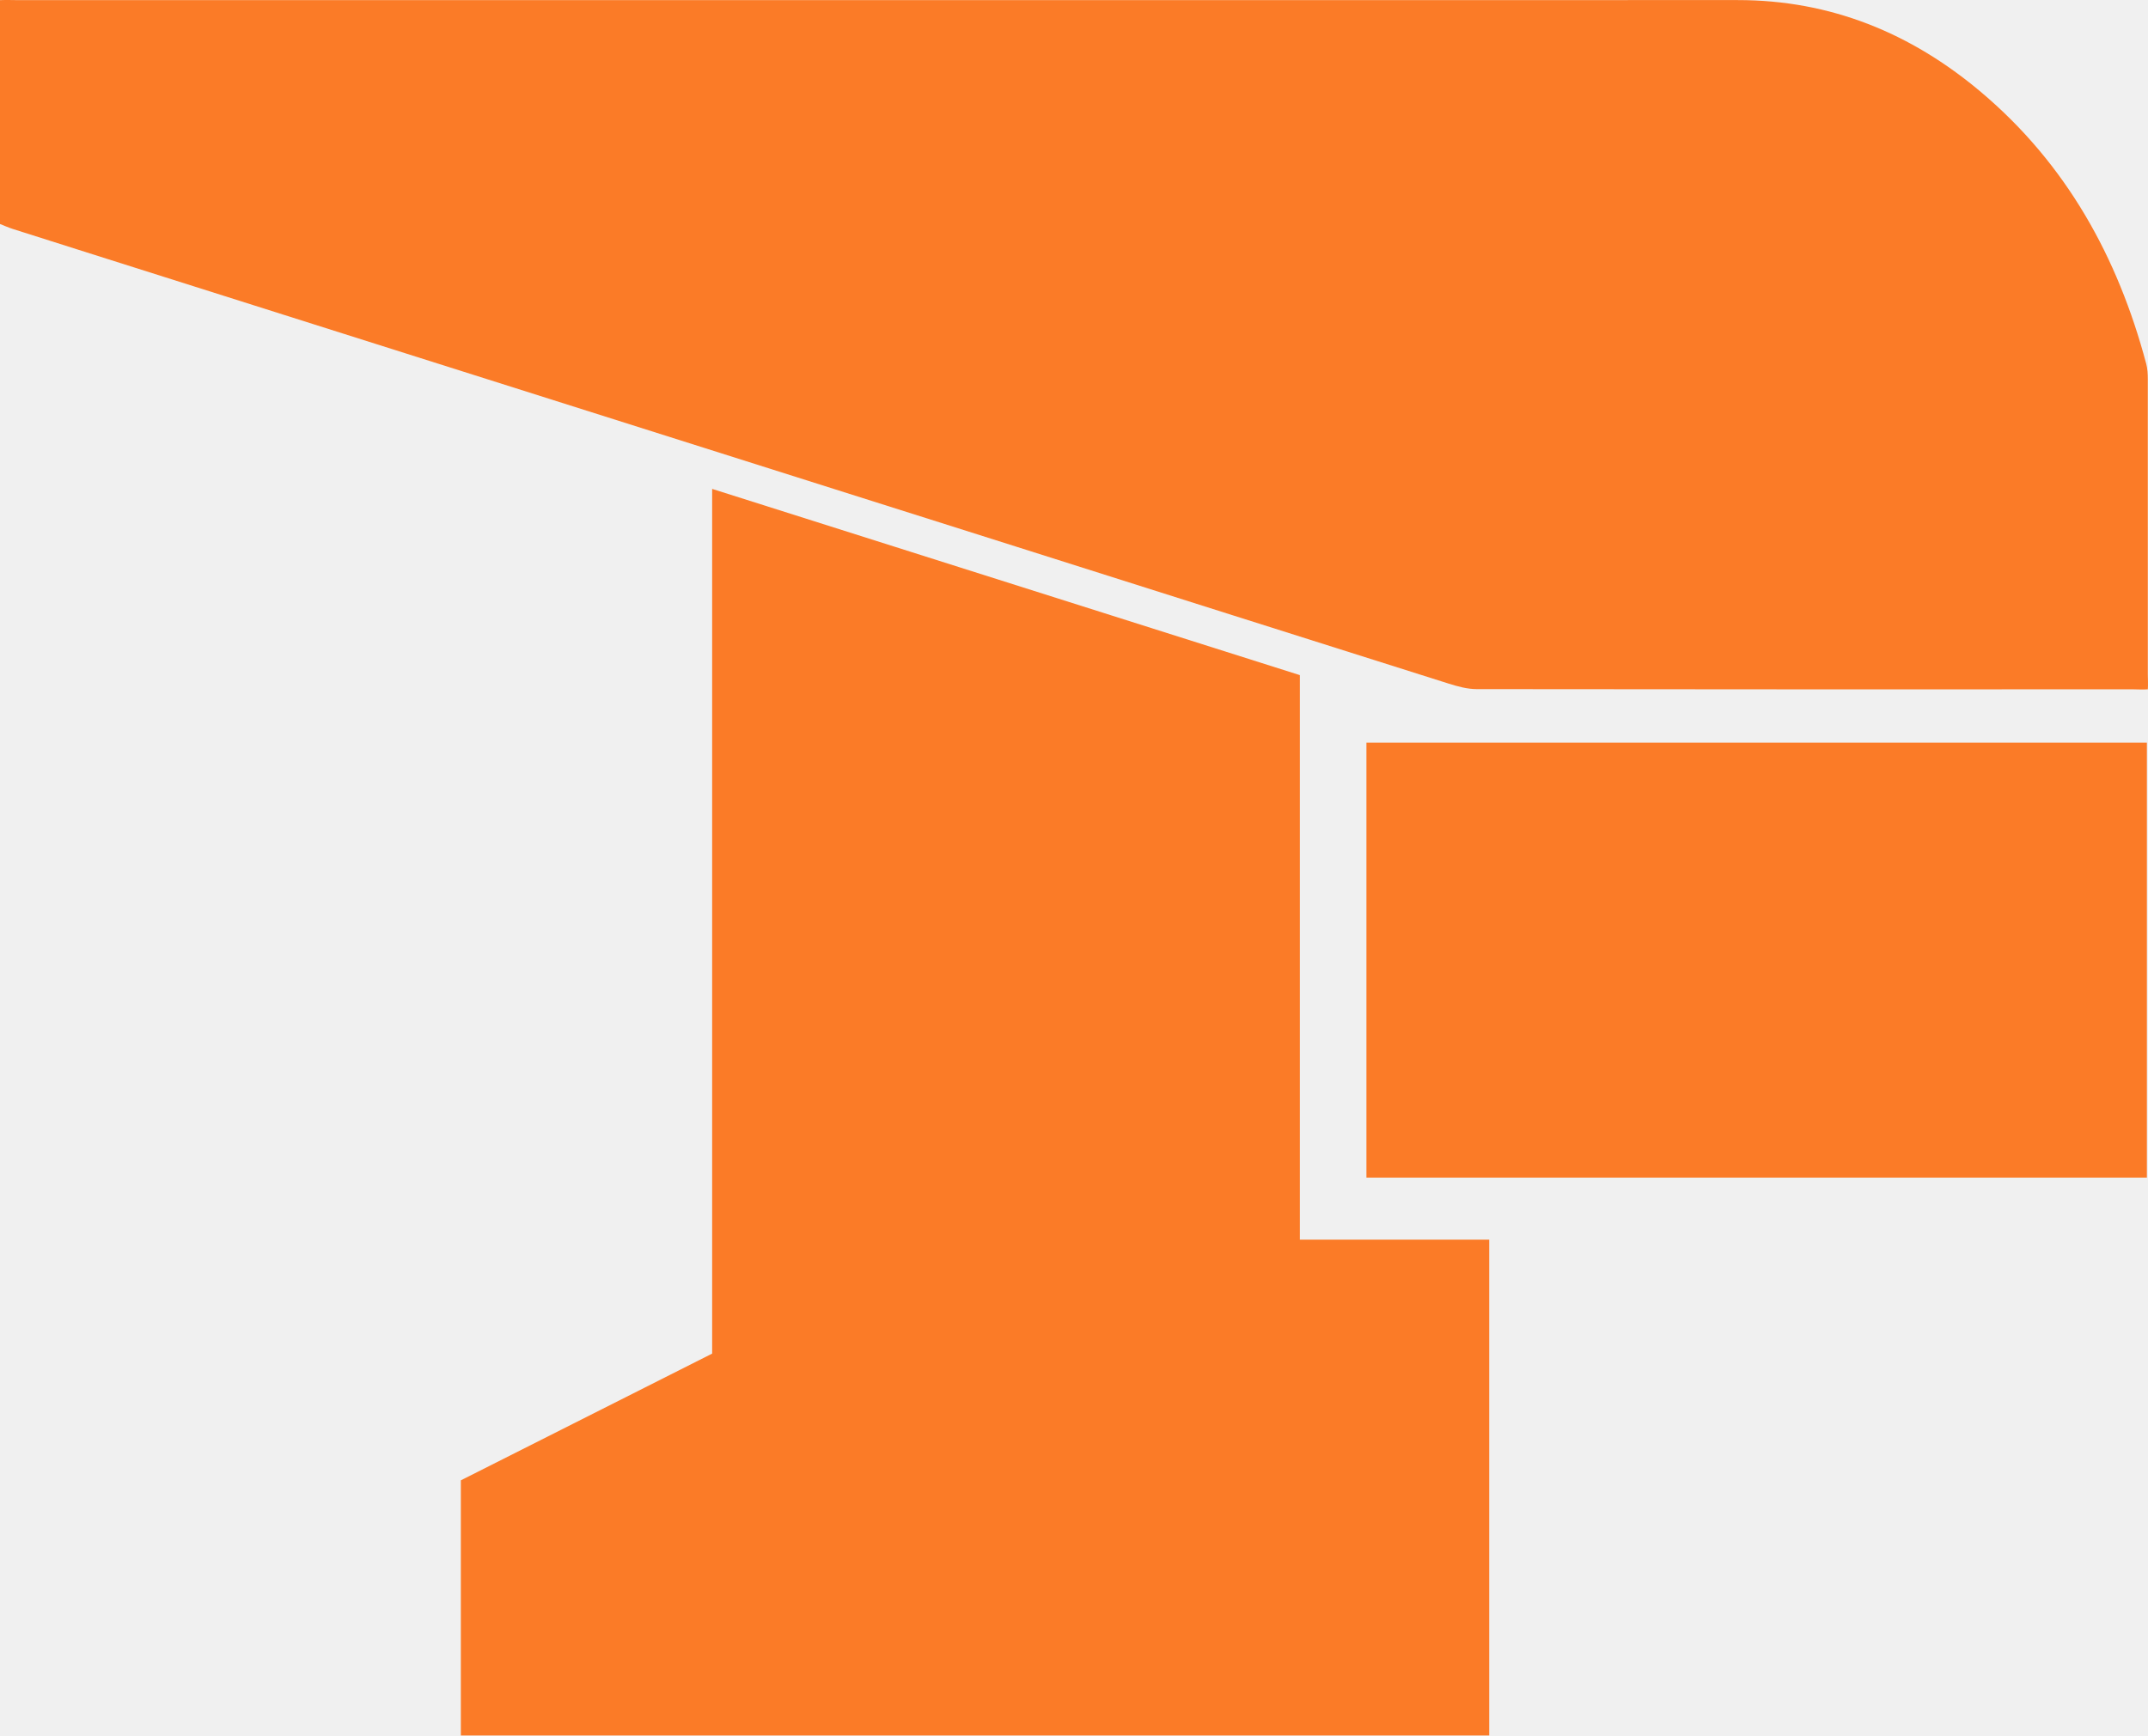
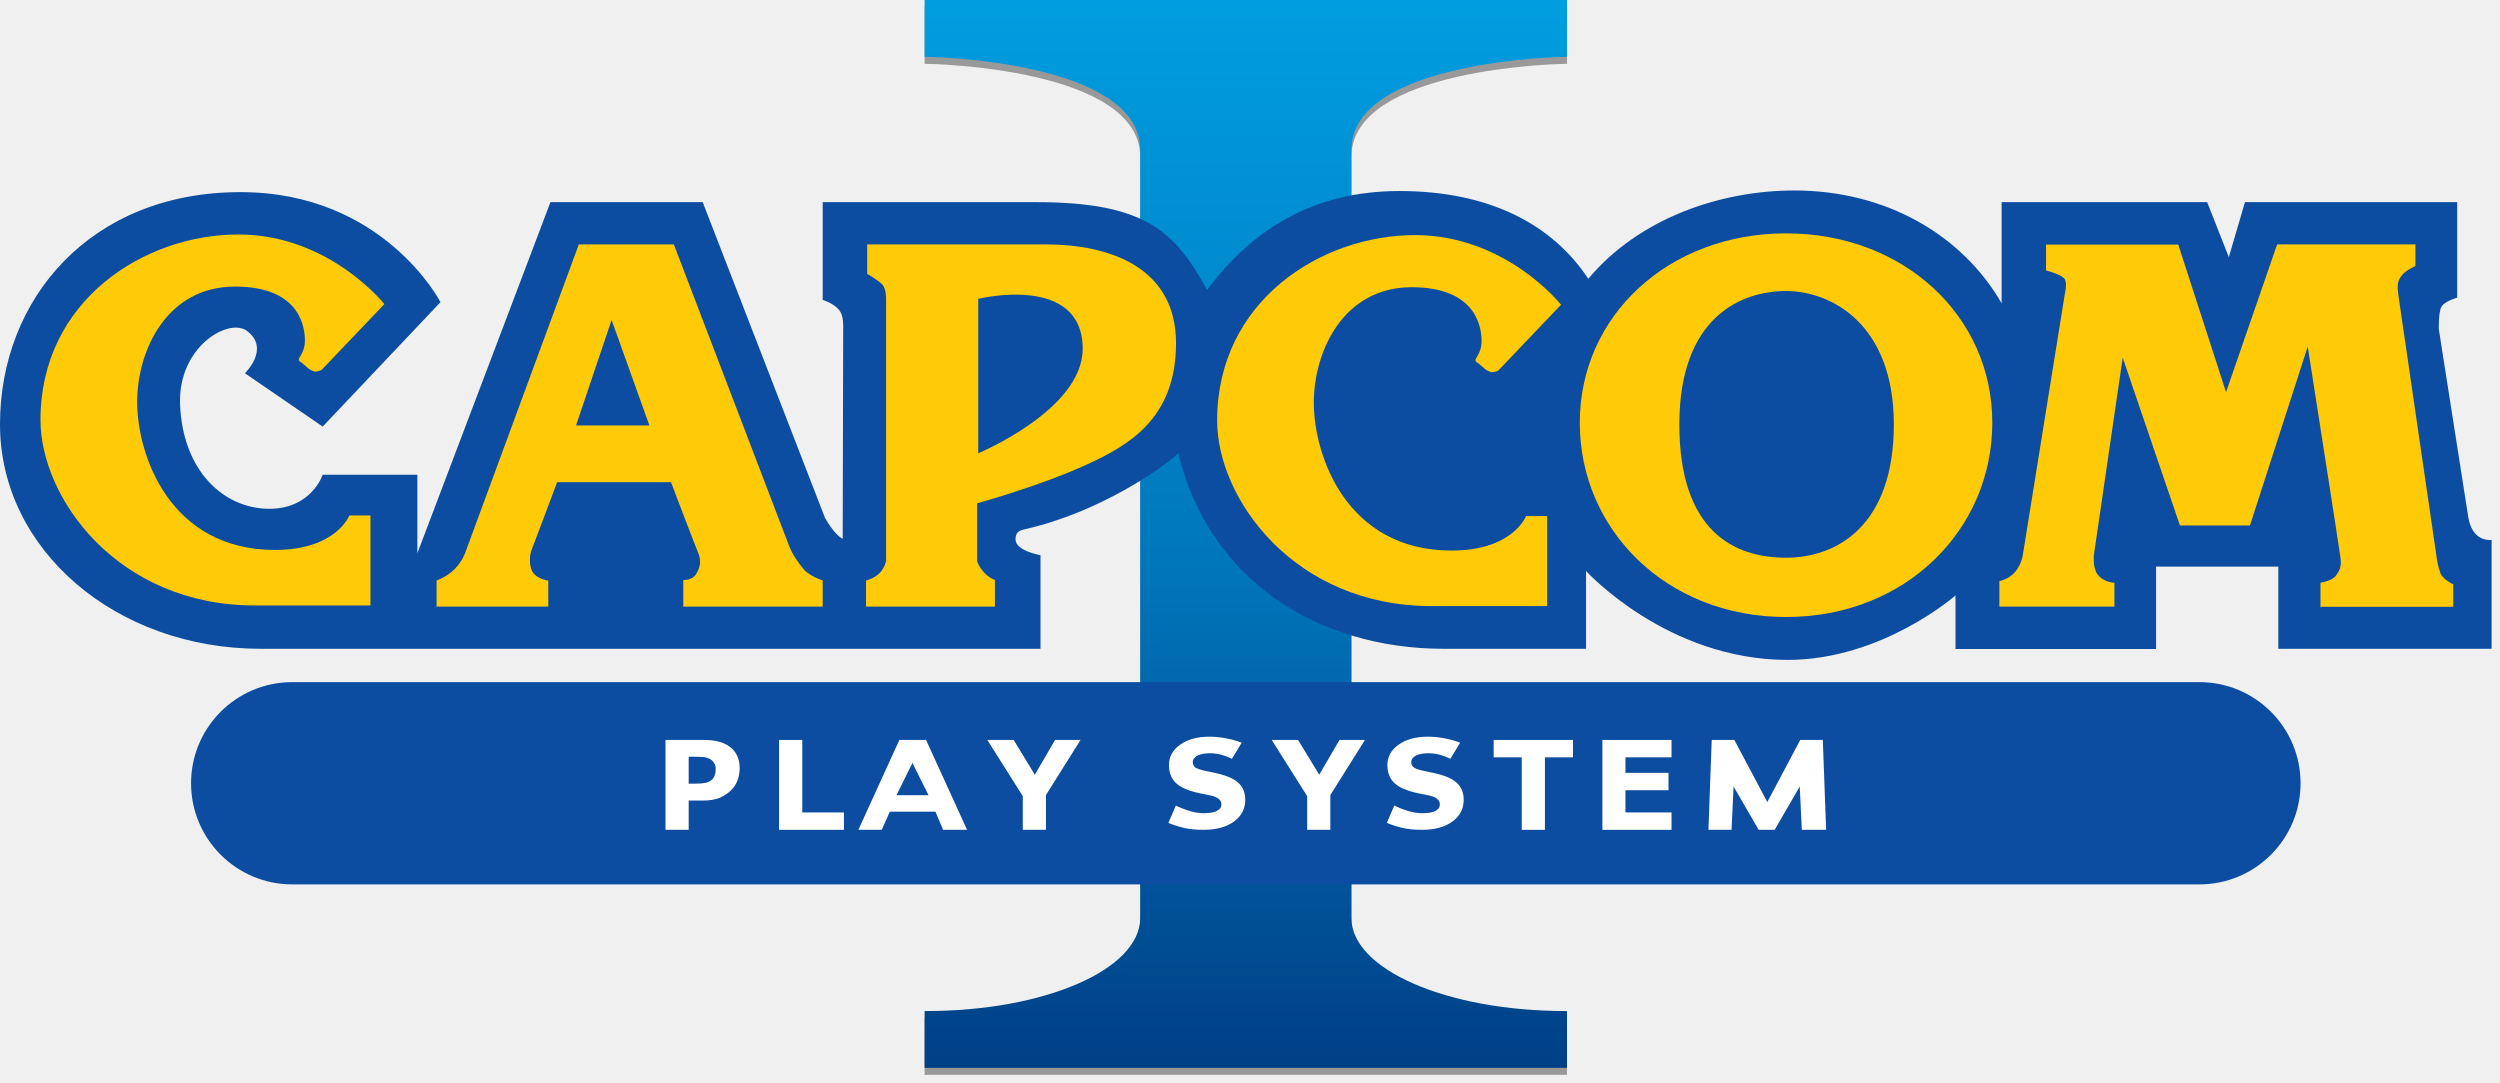
- <svg xmlns="http://www.w3.org/2000/svg" version="1.1" id="Ebene_1" x="0px" y="0px" width="562.957" height="454.955" viewBox="0 0 562.957 454.955" enable-background="new 0 0 566.929 458.929" xml:space="preserve">
-   <defs id="defs31" />
-   <g id="g3" transform="translate(-1.987,-1.989444)">
-     <g id="g5" style="fill:#fa8c4e;fill-opacity:1">
-       <path d="m 564.898,182.695 c 0.103,-1.35 0,-2.745 0,-3.875 0.015,-25.821 0.018,-51.642 -0.007,-77.463 -10e-4,-1.341 -0.074,-2.729 -0.417,-4.015 C 557.024,69.363 543.532,44.982 521.178,26.124 502.825,10.643 481.743,2.007 457.451,2.011 393.43,2.022 329.409,2.015 265.387,2.015 179.219,2.015 93.052,2.014 6.885,2.025 c -1.591,0 -3.182,-0.08 -4.898,0 0,19.744 0,39.258 0,58.69 1.204,0.469 2.251,0.942 3.338,1.29 7.92,2.53 15.849,5.035 23.776,7.545 79.821,25.273 159.644,50.542 239.464,75.823 37.698,11.939 75.383,23.919 113.091,35.826 2.366,0.747 4.884,1.441 7.333,1.444 57.348,0.081 114.696,0.064 172.045,0.052 1.128,0 2.515,0.104 3.864,0 z m -222.241,-3.722 c -51.406,-16.294 -102.396,-32.456 -154.027,-48.82 0,76.025 0,151.292 0,226.685 -22.218,11.208 -44.116,22.253 -65.864,33.224 0,22.504 0,44.586 0,66.882 89.945,0 179.608,0 269.52,0 0,-43.316 0,-86.366 0,-129.985 -16.6,0 -32.95,0 -49.629,0 0,-49.564 0,-98.559 0,-147.986 z m 17.448,17.717 c 0,38.089 0,75.92 0,114.012 68.267,0 136.274,0 204.543,0 0,-38.089 0,-75.92 0,-114.012 -68.267,0 -136.273,0 -204.543,0 z" id="path7" style="clip-rule:evenodd;fill:#fb7b27;fill-rule:evenodd;fill-opacity:1" />
+ <svg xmlns="http://www.w3.org/2000/svg" width="254px" height="110px" version="1.1" xml:space="preserve" style="fill-rule:evenodd;clip-rule:evenodd;stroke-linejoin:round;stroke-miterlimit:1.414;">
+   <defs>
+     <linearGradient id="_Linear1" x1="0" y1="0" x2="1" y2="0" gradientUnits="userSpaceOnUse" gradientTransform="matrix(6.68743e-15,109.214,-109.214,6.68743e-15,127.017,-0.367797)">
+       <stop offset="0" style="stop-color:#009ee0;stop-opacity:1" />
+       <stop offset="0.51" style="stop-color:#0078bd;stop-opacity:1" />
+       <stop offset="1" style="stop-color:#003f86;stop-opacity:1" />
+     </linearGradient>
+   </defs>
+   <g id="g5018">
+     <g id="g4781">
+       <path id="path4783" d="M93.94,0.711l0,5.774l0.15,0c0.474,0 21.755,0.399 21.755,9.458l0,78.032c0,5.239 -9.703,9.457 -21.755,9.457l-0.15,0l0,5.774l65.268,0l0,-5.774l-0.15,0c-12.053,0 -21.755,-4.218 -21.755,-9.457l0,-78.032c0,-9.059 21.28,-9.458 21.755,-9.458l0.15,0l0,-5.774l-28.787,0l-7.695,0l-28.786,0Z" style="fill:#999;" />
+       <path id="path4785" d="M93.94,0l0,5.775l0.15,0c0.474,0 21.755,0.398 21.755,9.457l0,78.032c0,5.239 -9.703,9.458 -21.755,9.458l-0.15,0l0,5.773l65.268,0l0,-5.773l-0.15,0c-12.053,0 -21.755,-4.219 -21.755,-9.458l0,-78.032c0,-9.059 21.28,-9.457 21.755,-9.457l0.15,0l0,-5.775l-28.787,0l-7.695,0l-28.786,0l0,0Z" style="fill:url(#_Linear1);" />
    </g>
-     <g id="g11">
-       <path d="m 3.972,59.45 c -2.648,266.319 -1.324,133.16 0,0 z" id="path15" />
+     <g id="g4995">
+       <g id="g4787">
+         <path id="rect4789" d="M233.737,79.579c0,-5.671 -4.604,-10.275 -10.275,-10.275l-193.776,0c-5.671,0 -10.275,4.604 -10.275,10.275c0,5.671 4.604,10.275 10.275,10.275l193.776,0c5.671,0 10.275,-4.604 10.275,-10.275Z" style="fill:#0c4da1;" />
+         <g id="g4791">
+           <path id="path4793" d="M75.152,78.061c0,0.409 -0.072,0.81 -0.215,1.202c-0.143,0.389 -0.348,0.716 -0.613,0.982c-0.364,0.359 -0.771,0.631 -1.221,0.815c-0.445,0.184 -1.001,0.276 -1.668,0.276l-1.465,0l0,2.974l-2.355,0l0,-9.131l3.875,0c0.581,0 1.07,0.051 1.466,0.153c0.401,0.098 0.754,0.248 1.061,0.448c0.368,0.241 0.648,0.55 0.84,0.926c0.197,0.376 0.295,0.828 0.295,1.355l0,0Zm-2.435,0.055c0,-0.257 -0.07,-0.478 -0.209,-0.662c-0.139,-0.188 -0.3,-0.319 -0.484,-0.392c-0.245,-0.098 -0.485,-0.152 -0.718,-0.16c-0.233,-0.012 -0.543,-0.018 -0.932,-0.018l-0.404,0l0,2.735l0.674,0c0.401,0 0.73,-0.025 0.987,-0.074c0.262,-0.049 0.481,-0.147 0.657,-0.294c0.151,-0.131 0.259,-0.286 0.325,-0.466c0.069,-0.184 0.104,-0.407 0.104,-0.669l0,0Z" style="fill:#fff;fill-rule:nonzero;" />
+           <path id="path4795" d="M85.743,84.31l-6.587,0l0,-9.131l2.355,0l0,7.365l4.232,0l0,1.766Z" style="fill:#fff;fill-rule:nonzero;" />
+           <path id="path4797" d="M98.254,84.31l-2.434,0l-0.78,-1.845l-4.632,0l-0.824,1.845l-2.374,0l4.167,-9.131l2.711,0l4.166,9.131Zm-3.918,-3.52l-1.634,-3.275l-1.62,3.275l3.254,0Z" style="fill:#fff;fill-rule:nonzero;" />
+           <path id="path4799" d="M109.783,75.179l-3.514,5.599l0,3.532l-2.355,0l0,-3.422l-3.6,-5.709l2.674,0l2.152,3.532l2.055,-3.532l2.588,0Z" style="fill:#fff;fill-rule:nonzero;" />
+           <path id="path4801" d="M126.517,81.275c0,0.899 -0.383,1.631 -1.147,2.195c-0.761,0.56 -1.795,0.84 -3.103,0.84c-0.757,0 -1.417,-0.065 -1.981,-0.196c-0.56,-0.135 -1.086,-0.304 -1.576,-0.509l0.756,-1.764c0.296,0.169 0.802,0.356 1.133,0.47c0.605,0.209 1.185,0.313 1.741,0.313c0.143,0 0.331,-0.012 0.564,-0.037c0.234,-0.024 0.424,-0.065 0.571,-0.122c0.18,-0.074 0.327,-0.166 0.441,-0.276c0.119,-0.111 0.178,-0.274 0.178,-0.491c0,-0.2 -0.086,-0.372 -0.257,-0.515c-0.168,-0.147 -0.415,-0.26 -0.742,-0.337c-0.344,-0.082 -0.708,-0.158 -1.092,-0.227c-0.38,-0.074 -0.738,-0.166 -1.073,-0.276c-0.769,-0.25 -1.323,-0.587 -1.662,-1.012c-0.335,-0.43 -0.503,-0.961 -0.503,-1.595c0,-0.85 0.38,-1.543 1.141,-2.079c0.764,-0.539 1.745,-0.809 2.943,-0.809c0.601,0 1.194,0.059 1.779,0.178c0.588,0.114 1.098,0.259 1.527,0.435l-0.993,1.633c-0.191,-0.097 -0.395,-0.185 -0.614,-0.265c-0.531,-0.201 -1.075,-0.301 -1.631,-0.301c-0.197,0 -0.393,0.014 -0.589,0.043c-0.192,0.025 -0.378,0.074 -0.558,0.147c-0.16,0.062 -0.296,0.156 -0.411,0.282c-0.114,0.123 -0.172,0.264 -0.172,0.423c0,0.242 0.092,0.428 0.276,0.559c0.184,0.126 0.532,0.243 1.043,0.349c0.335,0.07 0.656,0.137 0.963,0.202c0.31,0.066 0.644,0.156 0.999,0.27c0.699,0.229 1.215,0.542 1.546,0.939c0.335,0.392 0.503,0.903 0.503,1.533l0,0Z" style="fill:#fff;fill-rule:nonzero;" />
+           <path id="path4803" d="M159.815,76.945l-2.852,0l0,7.365l-2.354,0l0,-7.365l-2.852,0l0,-1.766l8.058,0l0,1.766Z" style="fill:#fff;fill-rule:nonzero;" />
+           <path id="path4805" d="M169.827,84.31l-7.024,0l0,-9.131l7.024,0l0,1.766l-4.681,0l0,1.576l4.374,0l0,1.766l-4.374,0l0,2.257l4.681,0l0,1.766Z" style="fill:#fff;fill-rule:nonzero;" />
+           <path id="path4807" d="M185.533,84.31l-2.468,0l-0.21,-4.401l-2.549,4.4l-1.625,0l-2.549,-4.4l-0.21,4.401l-2.345,0l0.335,-9.131l2.295,0l3.351,6.31l3.345,-6.31l2.295,0l0.335,9.131Z" style="fill:#fff;fill-rule:nonzero;" />
+           <path id="path4809" d="M138.678,75.179l-3.515,5.599l0,3.532l-2.355,0l0,-3.422l-3.599,-5.709l2.674,0l2.152,3.532l2.055,-3.532l2.588,0Z" style="fill:#fff;fill-rule:nonzero;" />
+           <path id="path4811" d="M148.711,81.275c0,0.899 -0.382,1.631 -1.147,2.195c-0.76,0.56 -1.794,0.84 -3.103,0.84c-0.756,0 -1.416,-0.065 -1.981,-0.196c-0.56,-0.135 -1.085,-0.304 -1.576,-0.509l0.757,-1.764c0.296,0.169 0.802,0.356 1.132,0.47c0.605,0.209 1.186,0.313 1.742,0.313c0.143,0 0.331,-0.012 0.564,-0.037c0.233,-0.024 0.423,-0.065 0.57,-0.122c0.18,-0.074 0.327,-0.166 0.442,-0.276c0.118,-0.111 0.178,-0.274 0.178,-0.491c0,-0.2 -0.086,-0.372 -0.258,-0.515c-0.167,-0.147 -0.415,-0.26 -0.742,-0.337c-0.343,-0.082 -0.707,-0.158 -1.091,-0.227c-0.381,-0.074 -0.738,-0.166 -1.074,-0.276c-0.768,-0.25 -1.322,-0.587 -1.662,-1.012c-0.335,-0.43 -0.503,-0.961 -0.503,-1.595c0,-0.85 0.381,-1.543 1.141,-2.079c0.765,-0.539 1.746,-0.809 2.944,-0.809c0.601,0 1.194,0.059 1.778,0.178c0.589,0.114 1.098,0.259 1.527,0.435l-0.992,1.633c-0.191,-0.097 -0.396,-0.185 -0.614,-0.265c-0.532,-0.201 -1.076,-0.301 -1.632,-0.301c-0.196,0 -0.392,0.014 -0.588,0.043c-0.193,0.025 -0.379,0.074 -0.559,0.147c-0.159,0.062 -0.296,0.156 -0.41,0.282c-0.115,0.123 -0.172,0.264 -0.172,0.423c0,0.242 0.092,0.428 0.276,0.559c0.184,0.126 0.531,0.243 1.042,0.349c0.336,0.07 0.657,0.137 0.963,0.202c0.311,0.066 0.644,0.156 1,0.27c0.699,0.229 1.214,0.542 1.545,0.939c0.336,0.392 0.503,0.903 0.503,1.533l0,0Z" style="fill:#fff;fill-rule:nonzero;" />
+         </g>
+       </g>
+       <g id="g4813">
+         <path id="path4815" d="M44.754,30.699l-11.968,12.642l-7.905,-5.42c0,0 2.601,-2.482 0.228,-4.289c-1.85,-1.41 -7.04,1.58 -6.815,7.452c0.264,6.772 4.449,10.609 9.071,10.609c4.293,0 5.421,-3.461 5.421,-3.461l9.618,0l0,7.98l13.522,-35.674l15.468,0l12.419,32.063c0,0 0.903,1.69 1.805,2.142c0,0 0.052,-21.032 0.052,-21.623c0,-0.589 -0.078,-1.239 -0.446,-1.662c-0.606,-0.698 -1.638,-0.987 -1.638,-0.987l0,-9.933c0,0 14.333,0 21.674,0c11.242,0 14.126,3.048 17.385,8.92c4.501,-6.06 10.697,-10.05 19.531,-10.05c9.089,0 15.521,3.351 19.194,8.919c5.13,-6.133 13.386,-8.975 20.942,-8.975c9.285,0 17.039,4.5 21.052,11.459l0,-10.273l20.884,0l2.2,5.586l1.64,-5.586l21.562,0l0,9.707c0,0 -1.244,0.341 -1.588,0.901c-0.334,0.553 -0.275,2.319 -0.275,2.319l3.008,19.187c0.126,0.624 0.348,1.276 0.886,1.754c0.624,0.557 1.467,0.453 1.467,0.453l0,11.06l-21.674,0l0,-8.355l-12.417,0l0,8.377l-20.378,0l0,-5.445c0,0 -7.447,6.55 -17.045,6.55c-12.284,0 -20.491,-9.03 -20.491,-9.03l0,7.902c0,0 -0.902,0 -14.447,0c-12.86,0 -23.899,-7.037 -26.982,-19.869c-1.462,1.398 -7.907,5.999 -15.637,7.733c-0.601,0.135 -0.901,0.36 -0.901,1.012c0,1.189 2.539,1.612 2.539,1.612l0,9.51c0,0 -66.831,0 -79.246,0c-14.678,0.003 -26.469,-10.044 -26.469,-22.8c0,-12.757 9.192,-23.596 24.431,-23.596c14.565,0 20.323,11.179 20.323,11.179l0,0Z" style="fill:#0c4da1;" />
+         <path id="path4817" d="M39.051,30.897l-6.376,6.686c0,0 -0.339,0.17 -0.62,0.17c-0.284,0 -0.68,-0.283 -0.68,-0.283l-0.789,-0.675c0,0 -0.227,-0.055 -0.227,-0.283c0,-0.223 0.622,-0.791 0.622,-1.863c0,-1.074 -0.225,-5.533 -7.111,-5.533c-6.886,0 -9.934,6.435 -9.934,11.742c0,5.306 3.272,15.014 14,15.014c6.239,0 7.56,-3.502 7.56,-3.502l2.144,0l0,9.146l-11.739,0c-13.997,0 -21.788,-10.953 -21.788,-18.854c0,-12.116 10.535,-18.839 20.095,-18.839c9.257,0.001 14.843,7.074 14.843,7.074l0,0Z" style="fill:#ffca08;" />
+         <path id="path4819" d="M58.81,24.829l9.651,0l11.741,30.706c0.337,0.844 0.902,1.64 1.465,2.313c0.563,0.678 1.919,1.132 1.919,1.132l0,2.649l-14.164,0l0,-2.709c0,0 0.901,0.117 1.354,-0.676c0.45,-0.79 0.45,-1.411 0.114,-2.2c-0.339,-0.792 -2.715,-7.055 -2.715,-7.055l-11.569,0c0,0 -2.369,6.32 -2.597,6.884c-0.226,0.564 -0.226,1.469 0,2.031c0.376,0.94 1.695,1.077 1.695,1.077l0,2.649l-11.347,0l0,-2.649c0,0 1.032,-0.355 1.806,-1.132c0.846,-0.846 1.128,-1.751 1.128,-1.751l11.519,-31.269l0,0Zm-0.285,18.4l7.453,0l-3.838,-10.723l-3.615,10.723Z" style="fill:#ffca08;" />
+         <path id="path4821" d="M88.101,24.829c0,0 11.402,0 18.064,0c6.661,0 13.319,2.368 13.319,10.044c0,7.677 -4.854,10.388 -9.03,12.308c-4.821,2.215 -11.175,3.952 -11.175,3.952l0,5.868c0,0 0.057,0.396 0.62,1.069c0.566,0.678 1.187,0.849 1.187,0.849l0,2.709l-13.096,0l0,-2.649c0,0 0.789,-0.172 1.356,-0.736c0.563,-0.565 0.678,-1.242 0.678,-1.242l0,-26.529c0,0 0.052,-1.13 -0.396,-1.579c-0.451,-0.456 -1.525,-1.074 -1.525,-1.074l0,-2.99l-0.001,0l-0.001,0Zm11.29,5.53l0,15.691c0,0 10.61,-4.401 10.61,-10.611c0,-7.676 -10.61,-5.08 -10.61,-5.08Z" style="fill:#ffca08;" />
+         <path id="path4823" d="M158.603,30.962l-6.379,6.685c0,0 -0.339,0.17 -0.621,0.17c-0.28,0 -0.676,-0.283 -0.676,-0.283l-0.792,-0.679c0,0 -0.224,-0.053 -0.224,-0.277c0,-0.228 0.619,-0.796 0.619,-1.863c0,-1.075 -0.223,-5.534 -7.111,-5.534c-6.888,0 -9.935,6.433 -9.935,11.74c0,5.303 3.274,15.015 14.001,15.015c6.239,0 7.561,-3.502 7.561,-3.502l2.147,0l0,9.145l-11.744,0c-13.996,0 -21.788,-10.95 -21.788,-18.852c0,-12.115 10.534,-18.841 20.095,-18.841c9.258,0 14.847,7.076 14.847,7.076l0,0Z" style="fill:#ffca08;" />
+         <path id="path4825" d="M181.464,62.688c-12.194,0 -20.958,-8.904 -20.958,-19.739c0,-10.842 8.991,-19.239 20.958,-19.239c11.963,0 20.954,8.397 20.954,19.239c0,10.834 -8.765,19.739 -20.954,19.739Zm-10.841,-19.572c0,10.838 5.533,13.547 10.841,13.547c5.302,0 10.95,-3.387 10.95,-13.547c0,-10.158 -6.322,-13.547 -10.95,-13.547c-4.629,0 -10.841,2.707 -10.841,13.547Z" style="fill:#ffca08;" />
+         <path id="path4827" d="M207.876,24.853l13.437,0l4.854,14.99l5.191,-15.014l14.053,0l0,2.2c0,0 -0.935,0.395 -1.35,0.903c-0.508,0.622 -0.508,1.072 -0.397,1.979c0.113,0.9 3.725,25.398 3.839,26.302c0.114,0.904 0.225,1.411 0.451,2.033c0.224,0.615 1.299,1.126 1.299,1.126l0,2.277l-13.492,0l0,-2.445c0,0 1.185,-0.169 1.583,-0.736c0.395,-0.565 0.562,-0.904 0.45,-1.805c-0.113,-0.903 -3.328,-21.449 -3.328,-21.449l-5.871,18.175l-7.112,0l-5.816,-17.049l-2.934,20.096c0,0 -0.114,1.206 0.339,1.864c0.62,0.904 1.753,0.904 1.753,0.904l0,2.425l-11.689,0l0,-2.592c0,0 0.931,-0.144 1.608,-0.936c0.676,-0.787 0.791,-1.807 0.791,-1.807l4.263,-26.5c0,0 0.256,-0.99 -0.028,-1.439c-0.298,-0.476 -1.892,-0.875 -1.892,-0.875l0,-2.627l-0.001,0l-0.001,0Z" style="fill:#ffca08;" />
+       </g>
    </g>
-     <g id="g17" />
  </g>
</svg>
